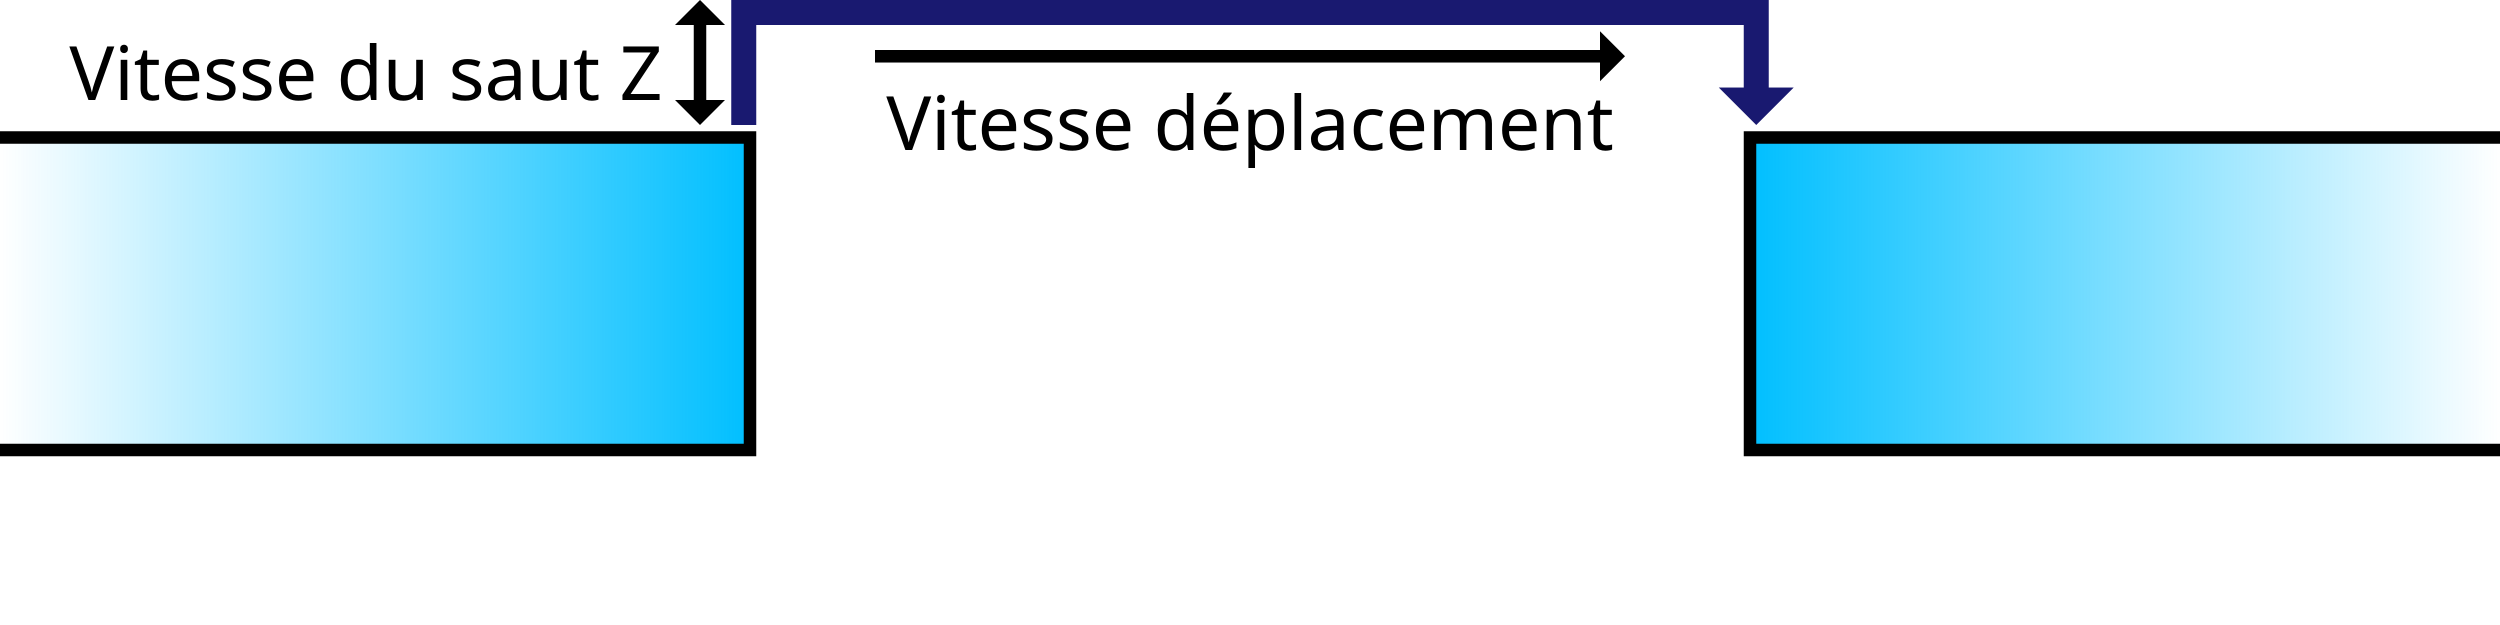
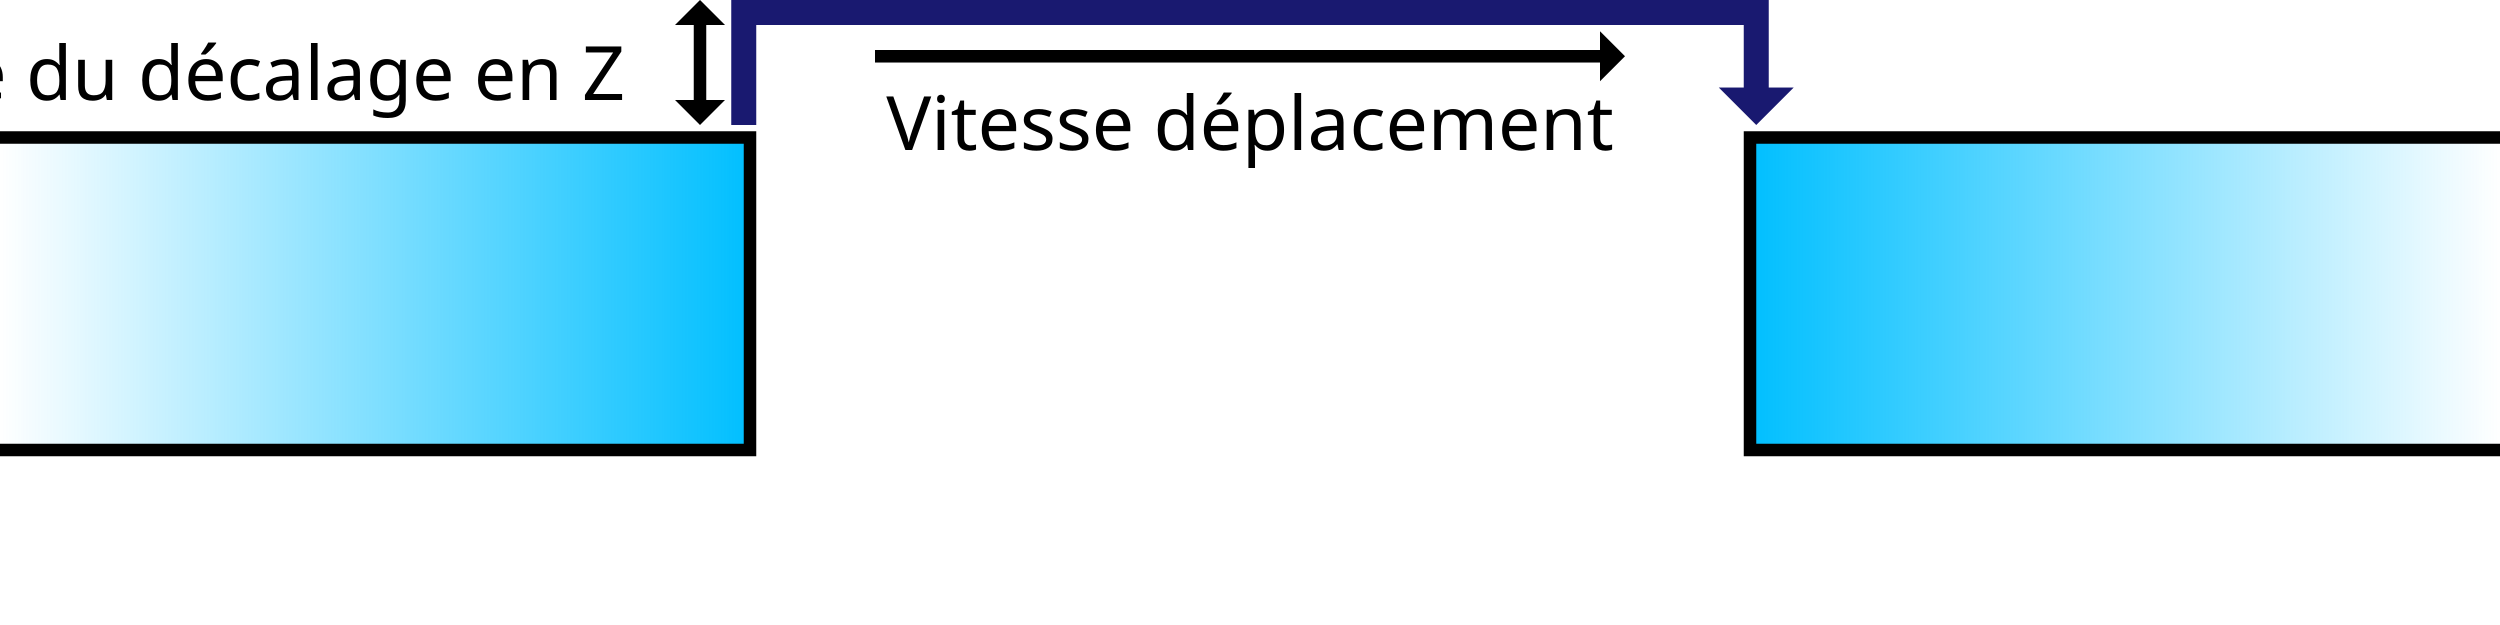
<svg xmlns="http://www.w3.org/2000/svg" width="2000" height="500">
  <defs>
    <linearGradient id="left" x1="0%" y1="0%" x2="100%" y2="0%">
      <stop offset="0%" stop-color="deepskyblue" stop-opacity="0" />
      <stop offset="100%" stop-color="deepskyblue" stop-opacity="1" />
    </linearGradient>
    <linearGradient id="right" x1="0%" y1="0%" x2="100%" y2="0%">
      <stop offset="0%" stop-color="deepskyblue" stop-opacity="1" />
      <stop offset="100%" stop-color="deepskyblue" stop-opacity="0" />
    </linearGradient>
  </defs>
  <g stroke="black" stroke-width="10">
    <g fill="url('#left')">
      <path d="M0,110 h600 v250 h-600" />
    </g>
    <g fill="url('#right')">
      <path d="M2000,110 h-600 v250 h600" />
    </g>
  </g>
  <path d="M585,100 v-100 h830 v70 h20 l-30,30 l-30,-30 h20 v-50 h-790 v80 z" fill="midnightblue" />
  <path d="M560,100 l-20,-20 h15 v-60 h-15 l20,-20 l20,20 h-15 v60 h15 z" />
  <path d="M700,40 h580 v-15 l20,20 l-20,20 v-15 h-580 z" />
  <g font-family="sans-serif" font-size="60px">
    <text x="1000" y="120" text-anchor="middle">Vitesse déplacement</text>
-     <text x="530" y="80" text-anchor="end">Vitesse du saut Z</text>
+     <text x="500" y="80" text-anchor="end">Vitesse du décalage en Z</text>
  </g>
</svg>
